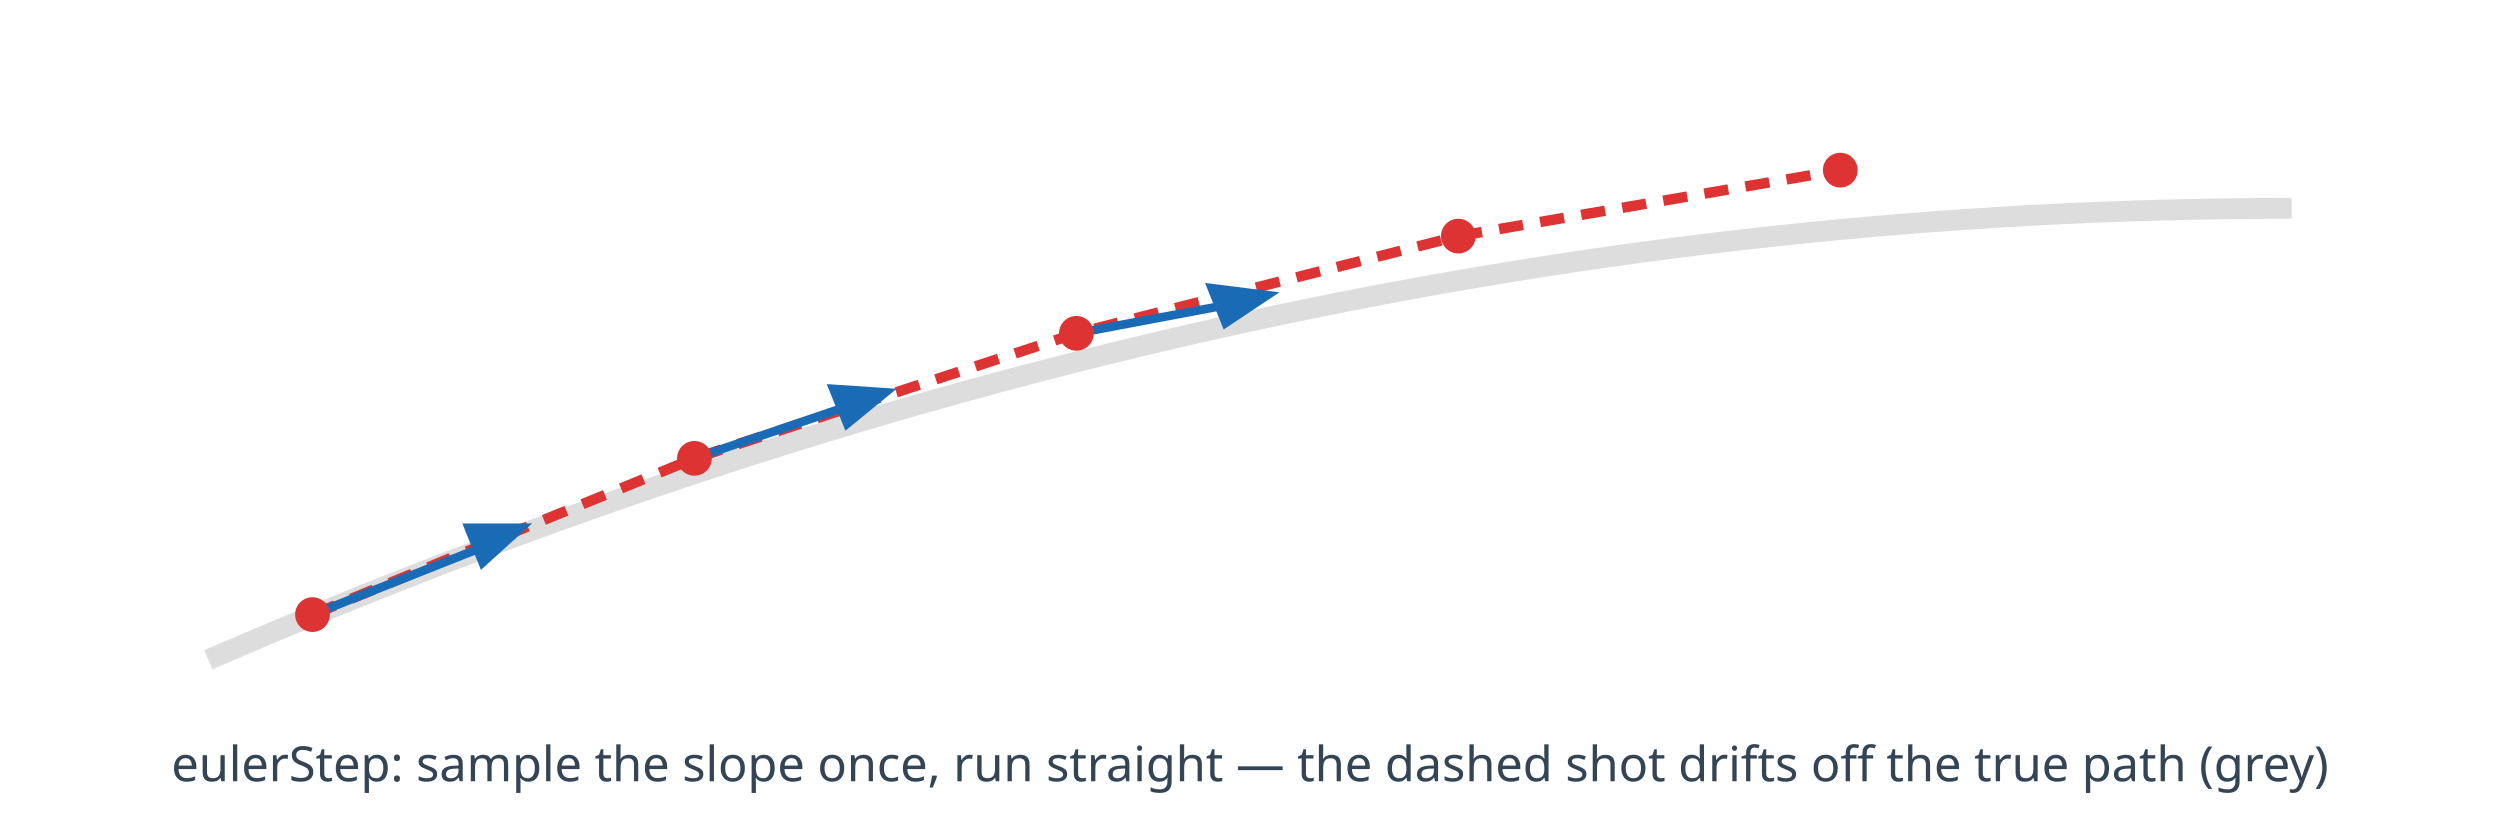
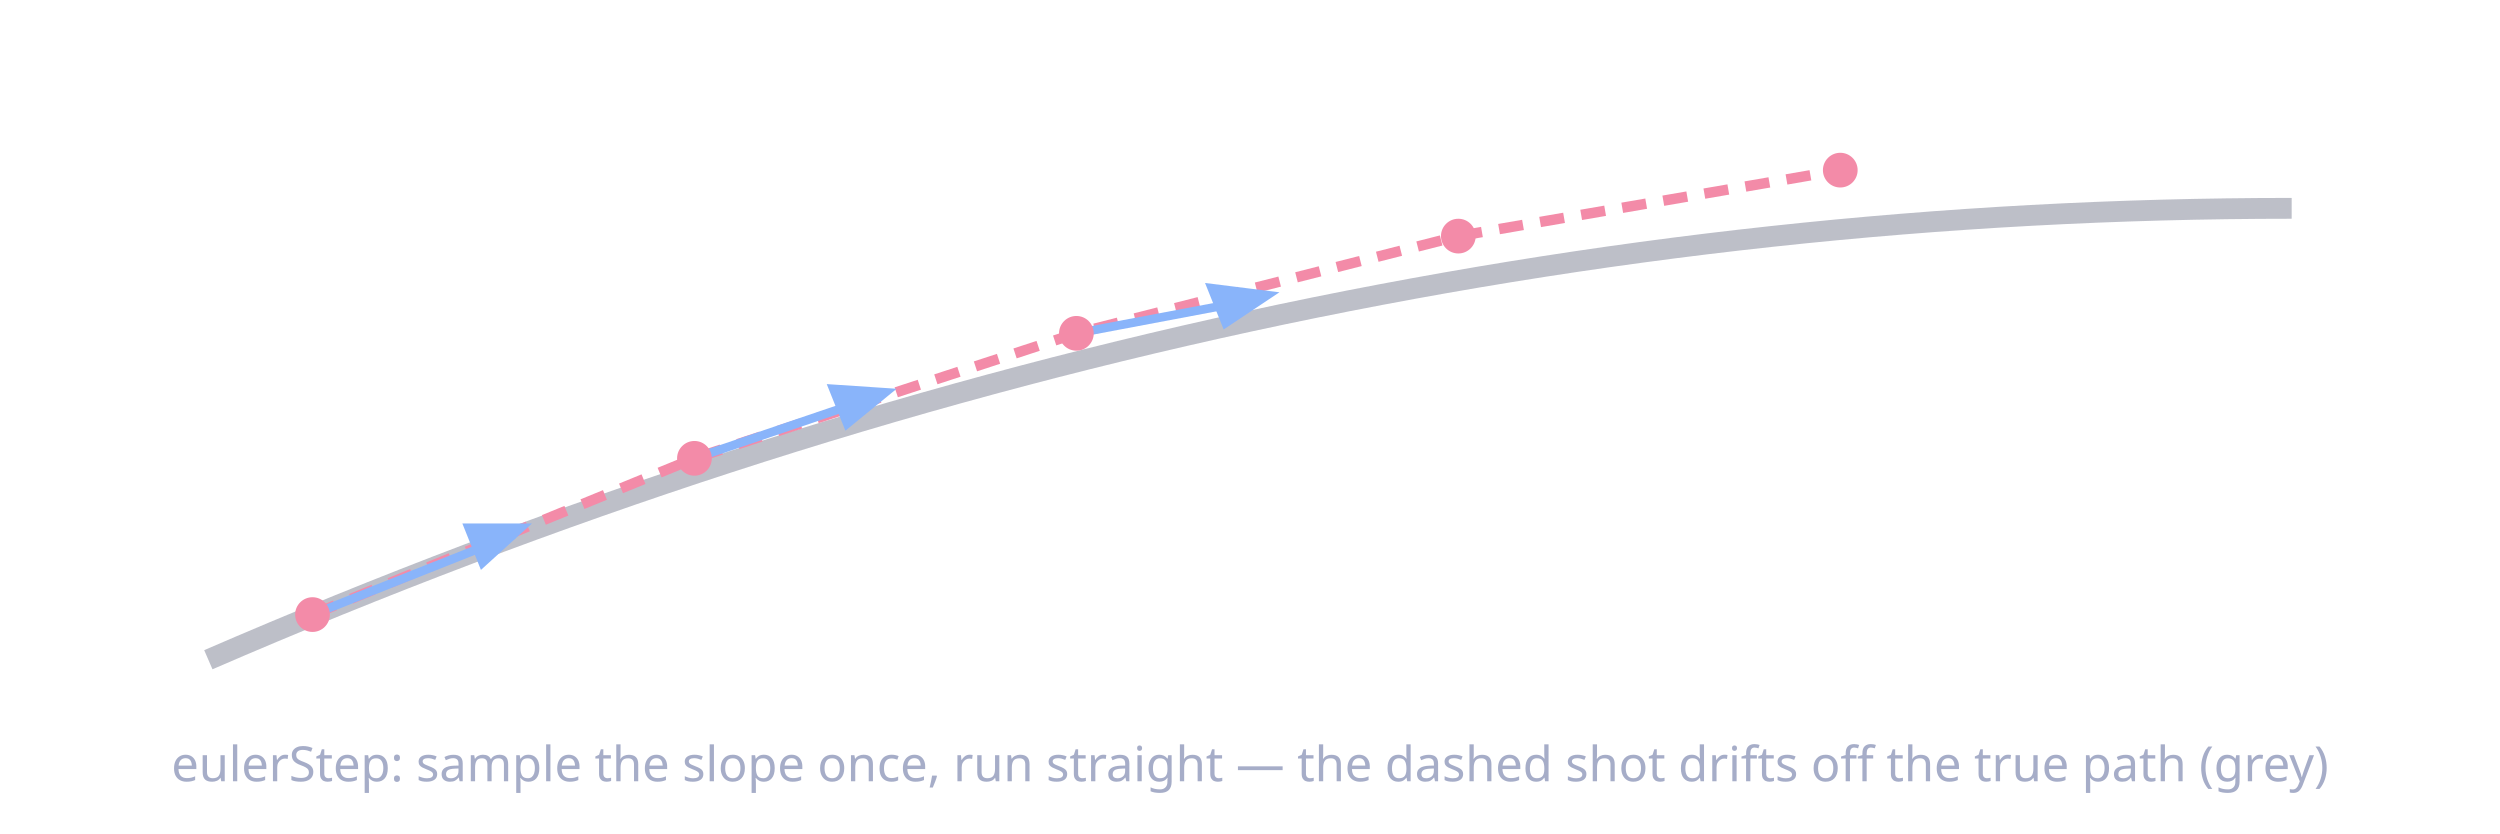
<svg xmlns="http://www.w3.org/2000/svg" viewBox="0 0 720 240" font-family="sans-serif" font-size="14">
-   <path d="M 60 190 Q 360 60 660 60" fill="none" stroke="#bbb" stroke-width="6" opacity="0.5" />
-   <path d="M 90 177 L 200 132 L 310 96 L 420 68 L 530 49" fill="none" stroke="#d33" stroke-width="3" stroke-dasharray="7 5" />
-   <g stroke="#1a6bb5" stroke-width="2.5" fill="#1a6bb5">
+   <path d="M 60 190 Q 360 60 660 60" fill="none" stroke="#6c7086" stroke-width="6" opacity="0.45" />
+   <path d="M 90 177 L 200 132 L 310 96 L 420 68 L 530 49" fill="none" stroke="#f38ba8" stroke-width="3" stroke-dasharray="7 5" />
+   <g stroke="#89b4fa" stroke-width="2.5" fill="#89b4fa">
    <line x1="90" y1="177" x2="148" y2="154" />
    <polygon points="150,152 139,162 135,152" />
    <line x1="200" y1="132" x2="253" y2="114" />
    <polygon points="255,113 244,122 240,112" />
    <line x1="310" y1="96" x2="363" y2="86" />
    <polygon points="365,85 353,93 349,83" />
  </g>
-   <g fill="#d33">
+   <g fill="#f38ba8">
    <circle cx="90" cy="177" r="5" />
    <circle cx="200" cy="132" r="5" />
    <circle cx="310" cy="96" r="5" />
    <circle cx="420" cy="68" r="5" />
    <circle cx="530" cy="49" r="5" />
  </g>
-   <text x="360" y="225" text-anchor="middle" fill="#345">eulerStep: sample the slope once, run straight — the dashed shot drifts off the true path (grey)</text>
+   <text x="360" y="225" text-anchor="middle" fill="#a6adc8">eulerStep: sample the slope once, run straight — the dashed shot drifts off the true path (grey)</text>
</svg>
